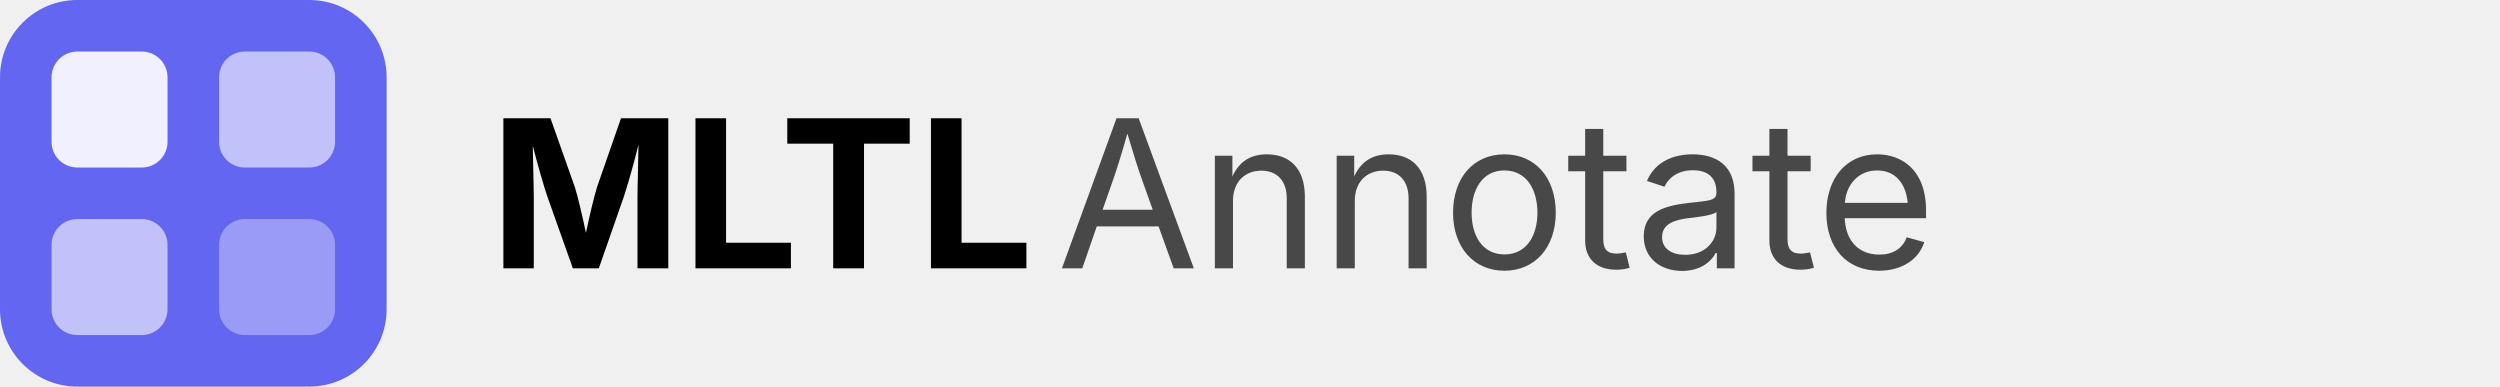
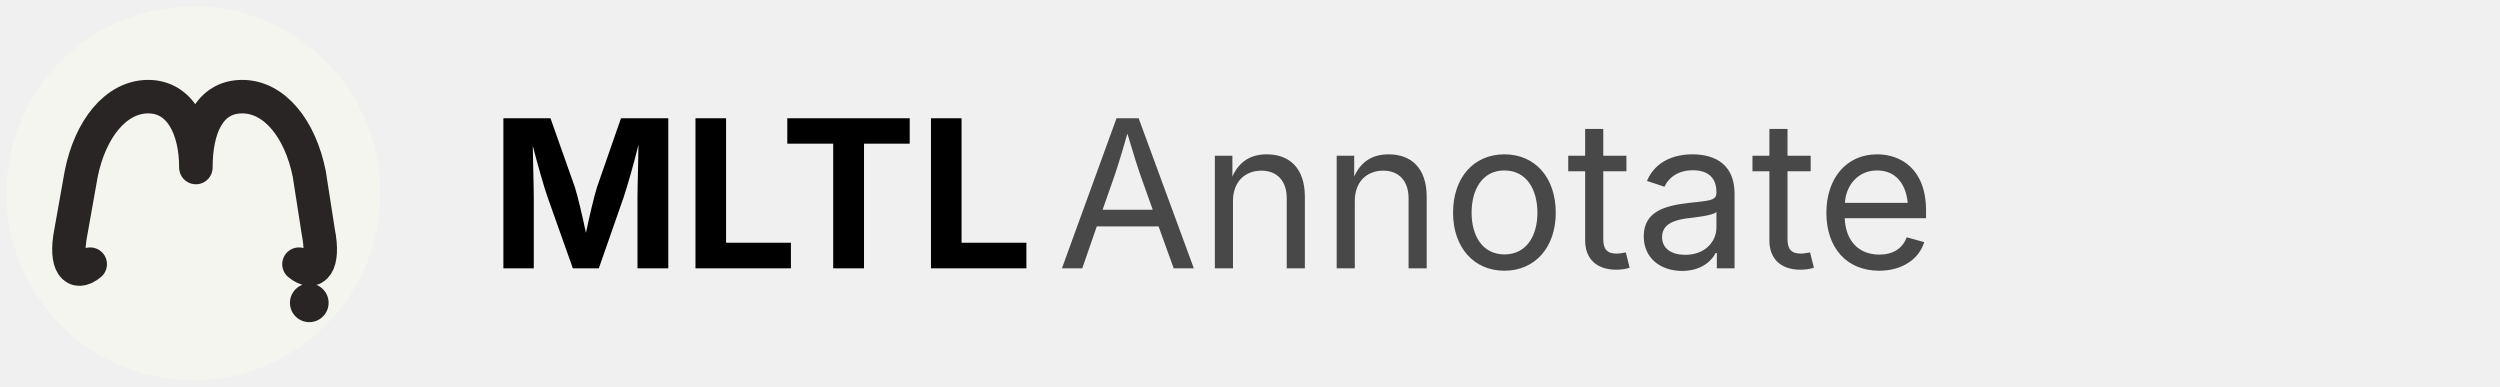
<svg xmlns="http://www.w3.org/2000/svg" width="194" height="30" viewBox="0 0 194 30" fill="none">
-   <rect x="0" y="0" width="30" height="30" rx="6" fill="#6366f1" />
-   <rect x="4" y="4" width="9" height="9" rx="2" fill="white" opacity="0.9" />
-   <rect x="17" y="4" width="9" height="9" rx="2" fill="white" opacity="0.6" />
-   <rect x="4" y="17" width="9" height="9" rx="2" fill="white" opacity="0.6" />
-   <rect x="17" y="17" width="9" height="9" rx="2" fill="white" opacity="0.35" />
-   <text x="38" y="15" font-family="system-ui, -apple-system, Segoe UI, sans-serif" font-size="16" font-weight="700" fill="currentColor" dominant-baseline="central">MLTL</text>
-   <text x="82" y="15" font-family="system-ui, -apple-system, Segoe UI, sans-serif" font-size="16" font-weight="400" fill="currentColor" dominant-baseline="central" opacity="0.7">Annotate</text>
+   <circle cx="15" cy="15" r="14.5" fill="#f5f5f0" />
+   <path d="M7 20.5 C5.8 21.5 5 20.5 5.5 18 L6.3 13.5 C7 10 9 7.5 11.5 7.5 C14 7.5 15.2 10 15.2 13 C15.2 10 16.2 7.5 18.8 7.5 C21.3 7.5 23.3 10 24 13.5 L24.7 18 C25.2 20.5 24.4 21.5 23.2 20.5" stroke="#292524" stroke-width="2.6" stroke-linecap="round" stroke-linejoin="round" fill="none" />
+   <circle cx="24" cy="23.5" r="1.5" fill="#292524" />
+   <text x="38" y="15" font-family="'Inter', system-ui, -apple-system, sans-serif" font-size="16" font-weight="700" fill="currentColor" dominant-baseline="central">MLTL</text>
+   <text x="82" y="15" font-family="'Inter', system-ui, -apple-system, sans-serif" font-size="16" font-weight="400" fill="currentColor" dominant-baseline="central" opacity="0.7">Annotate</text>
</svg>
